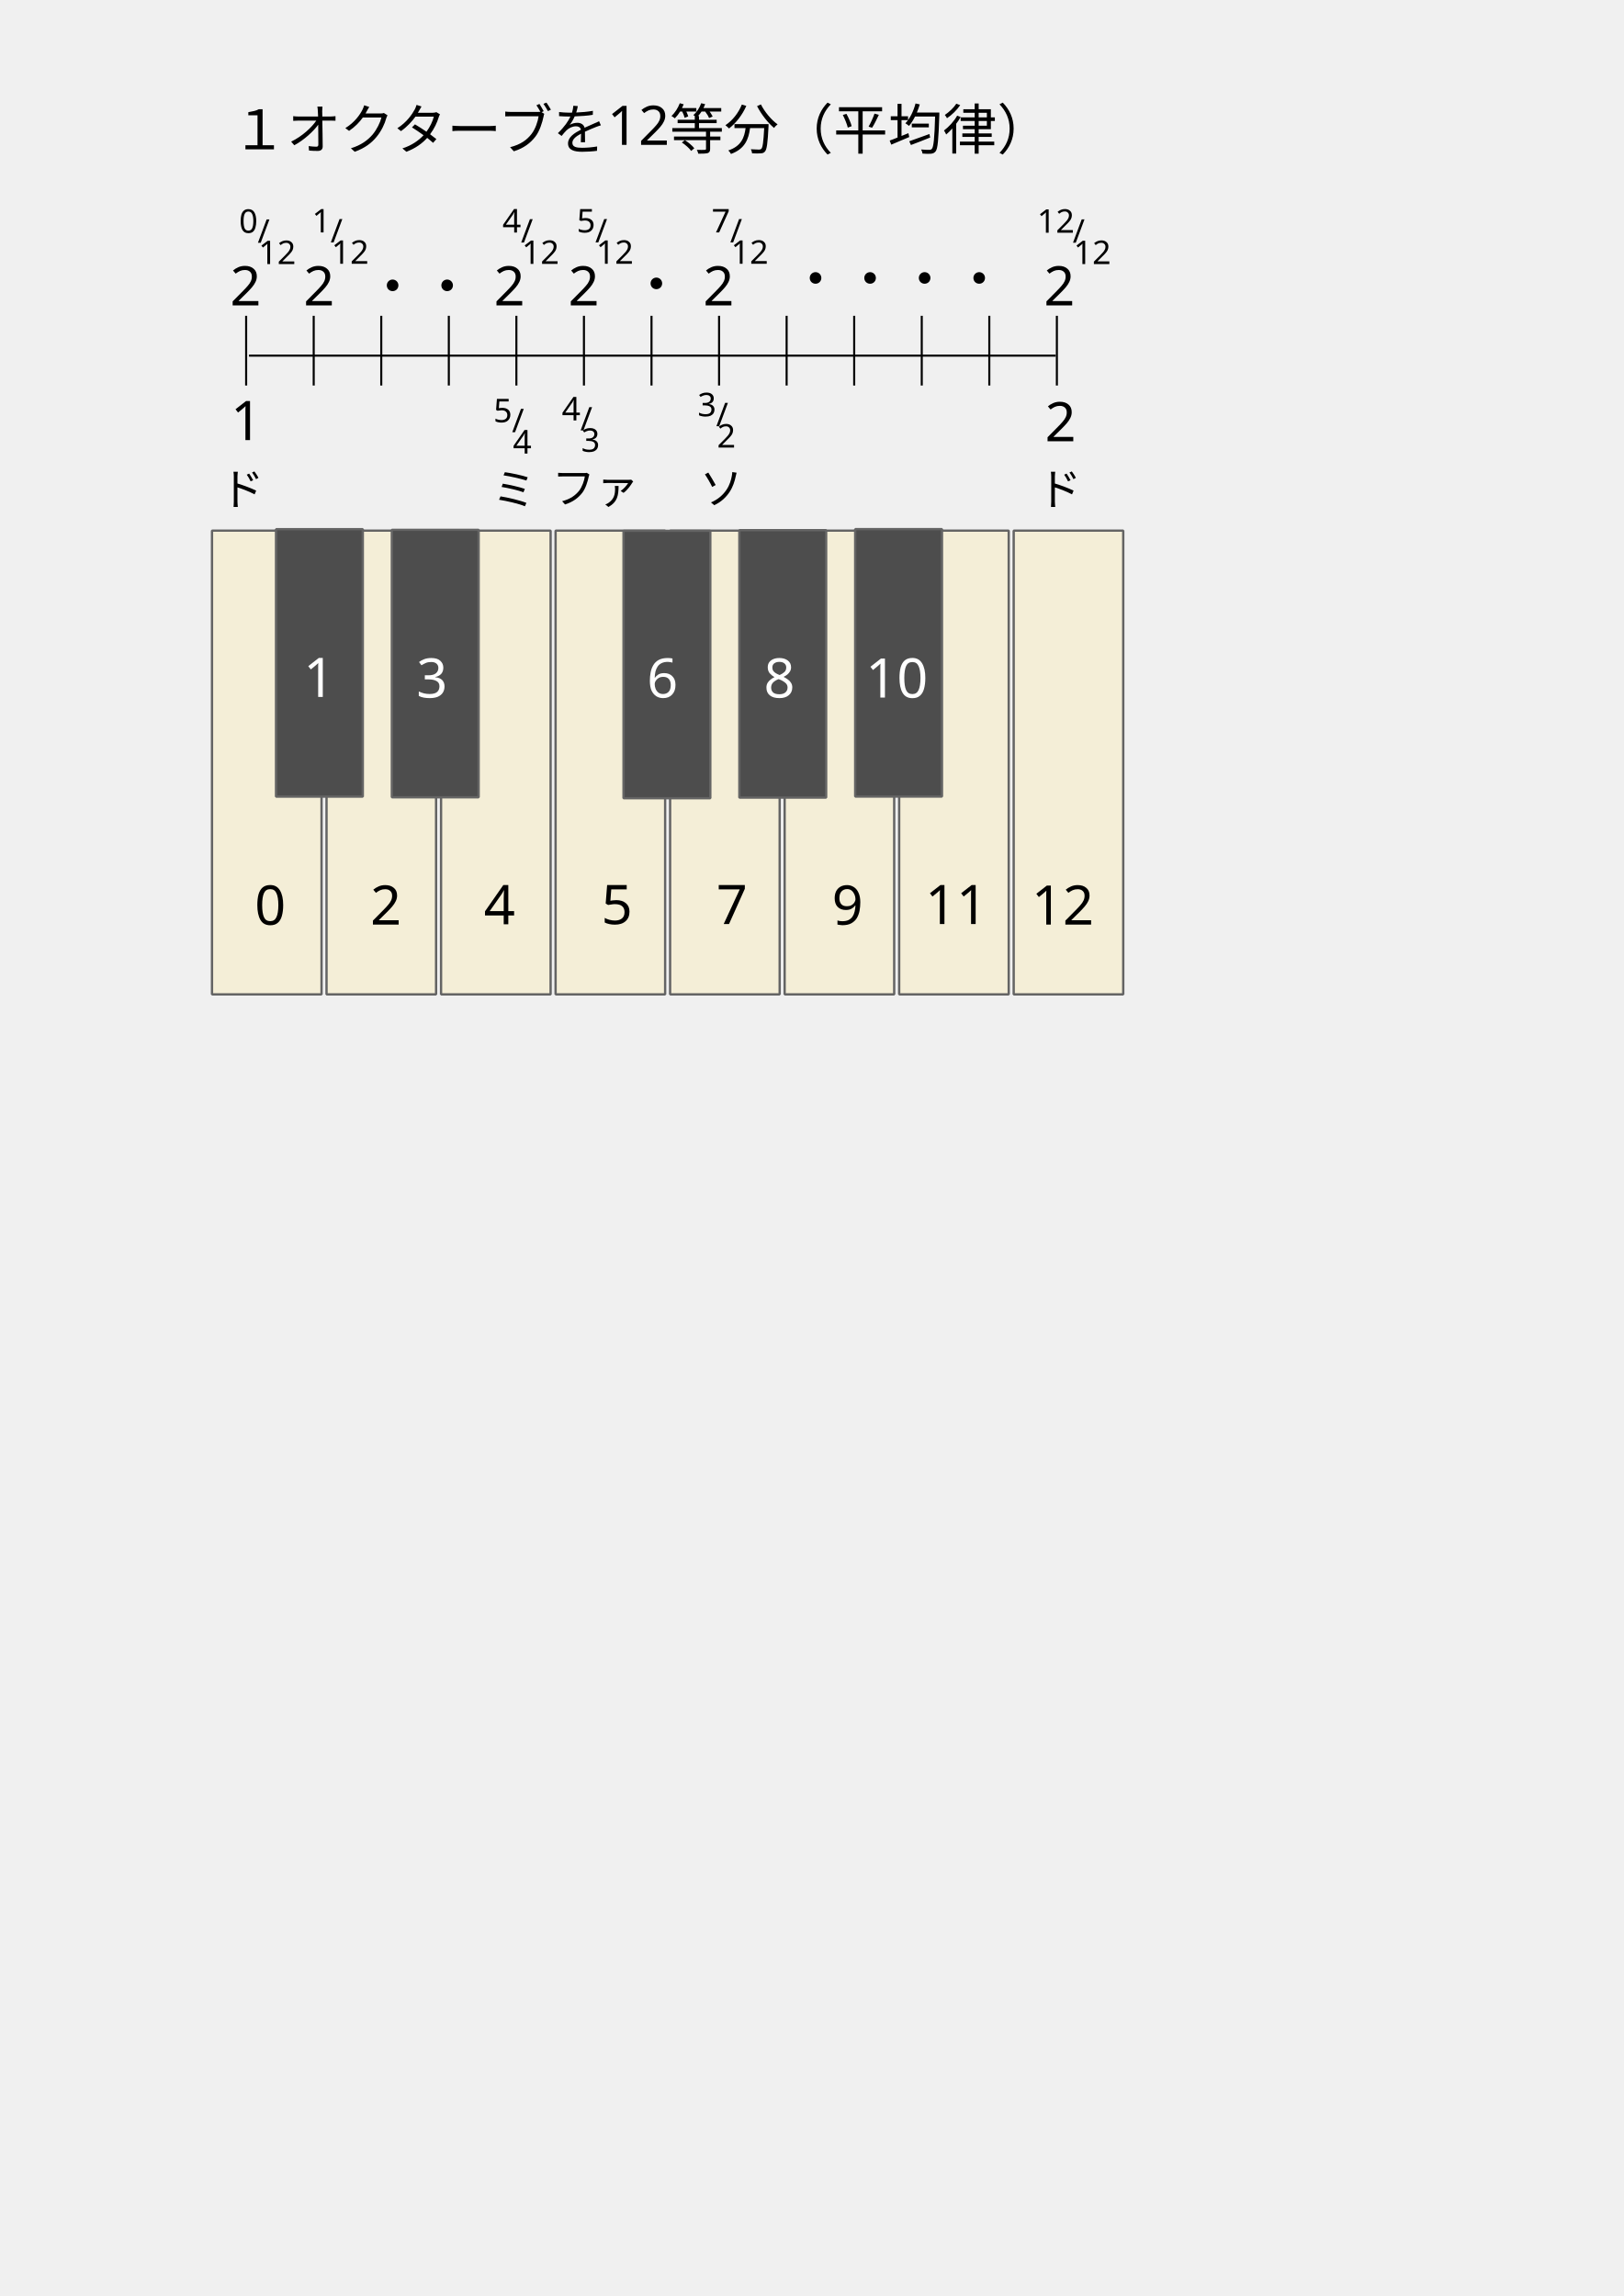
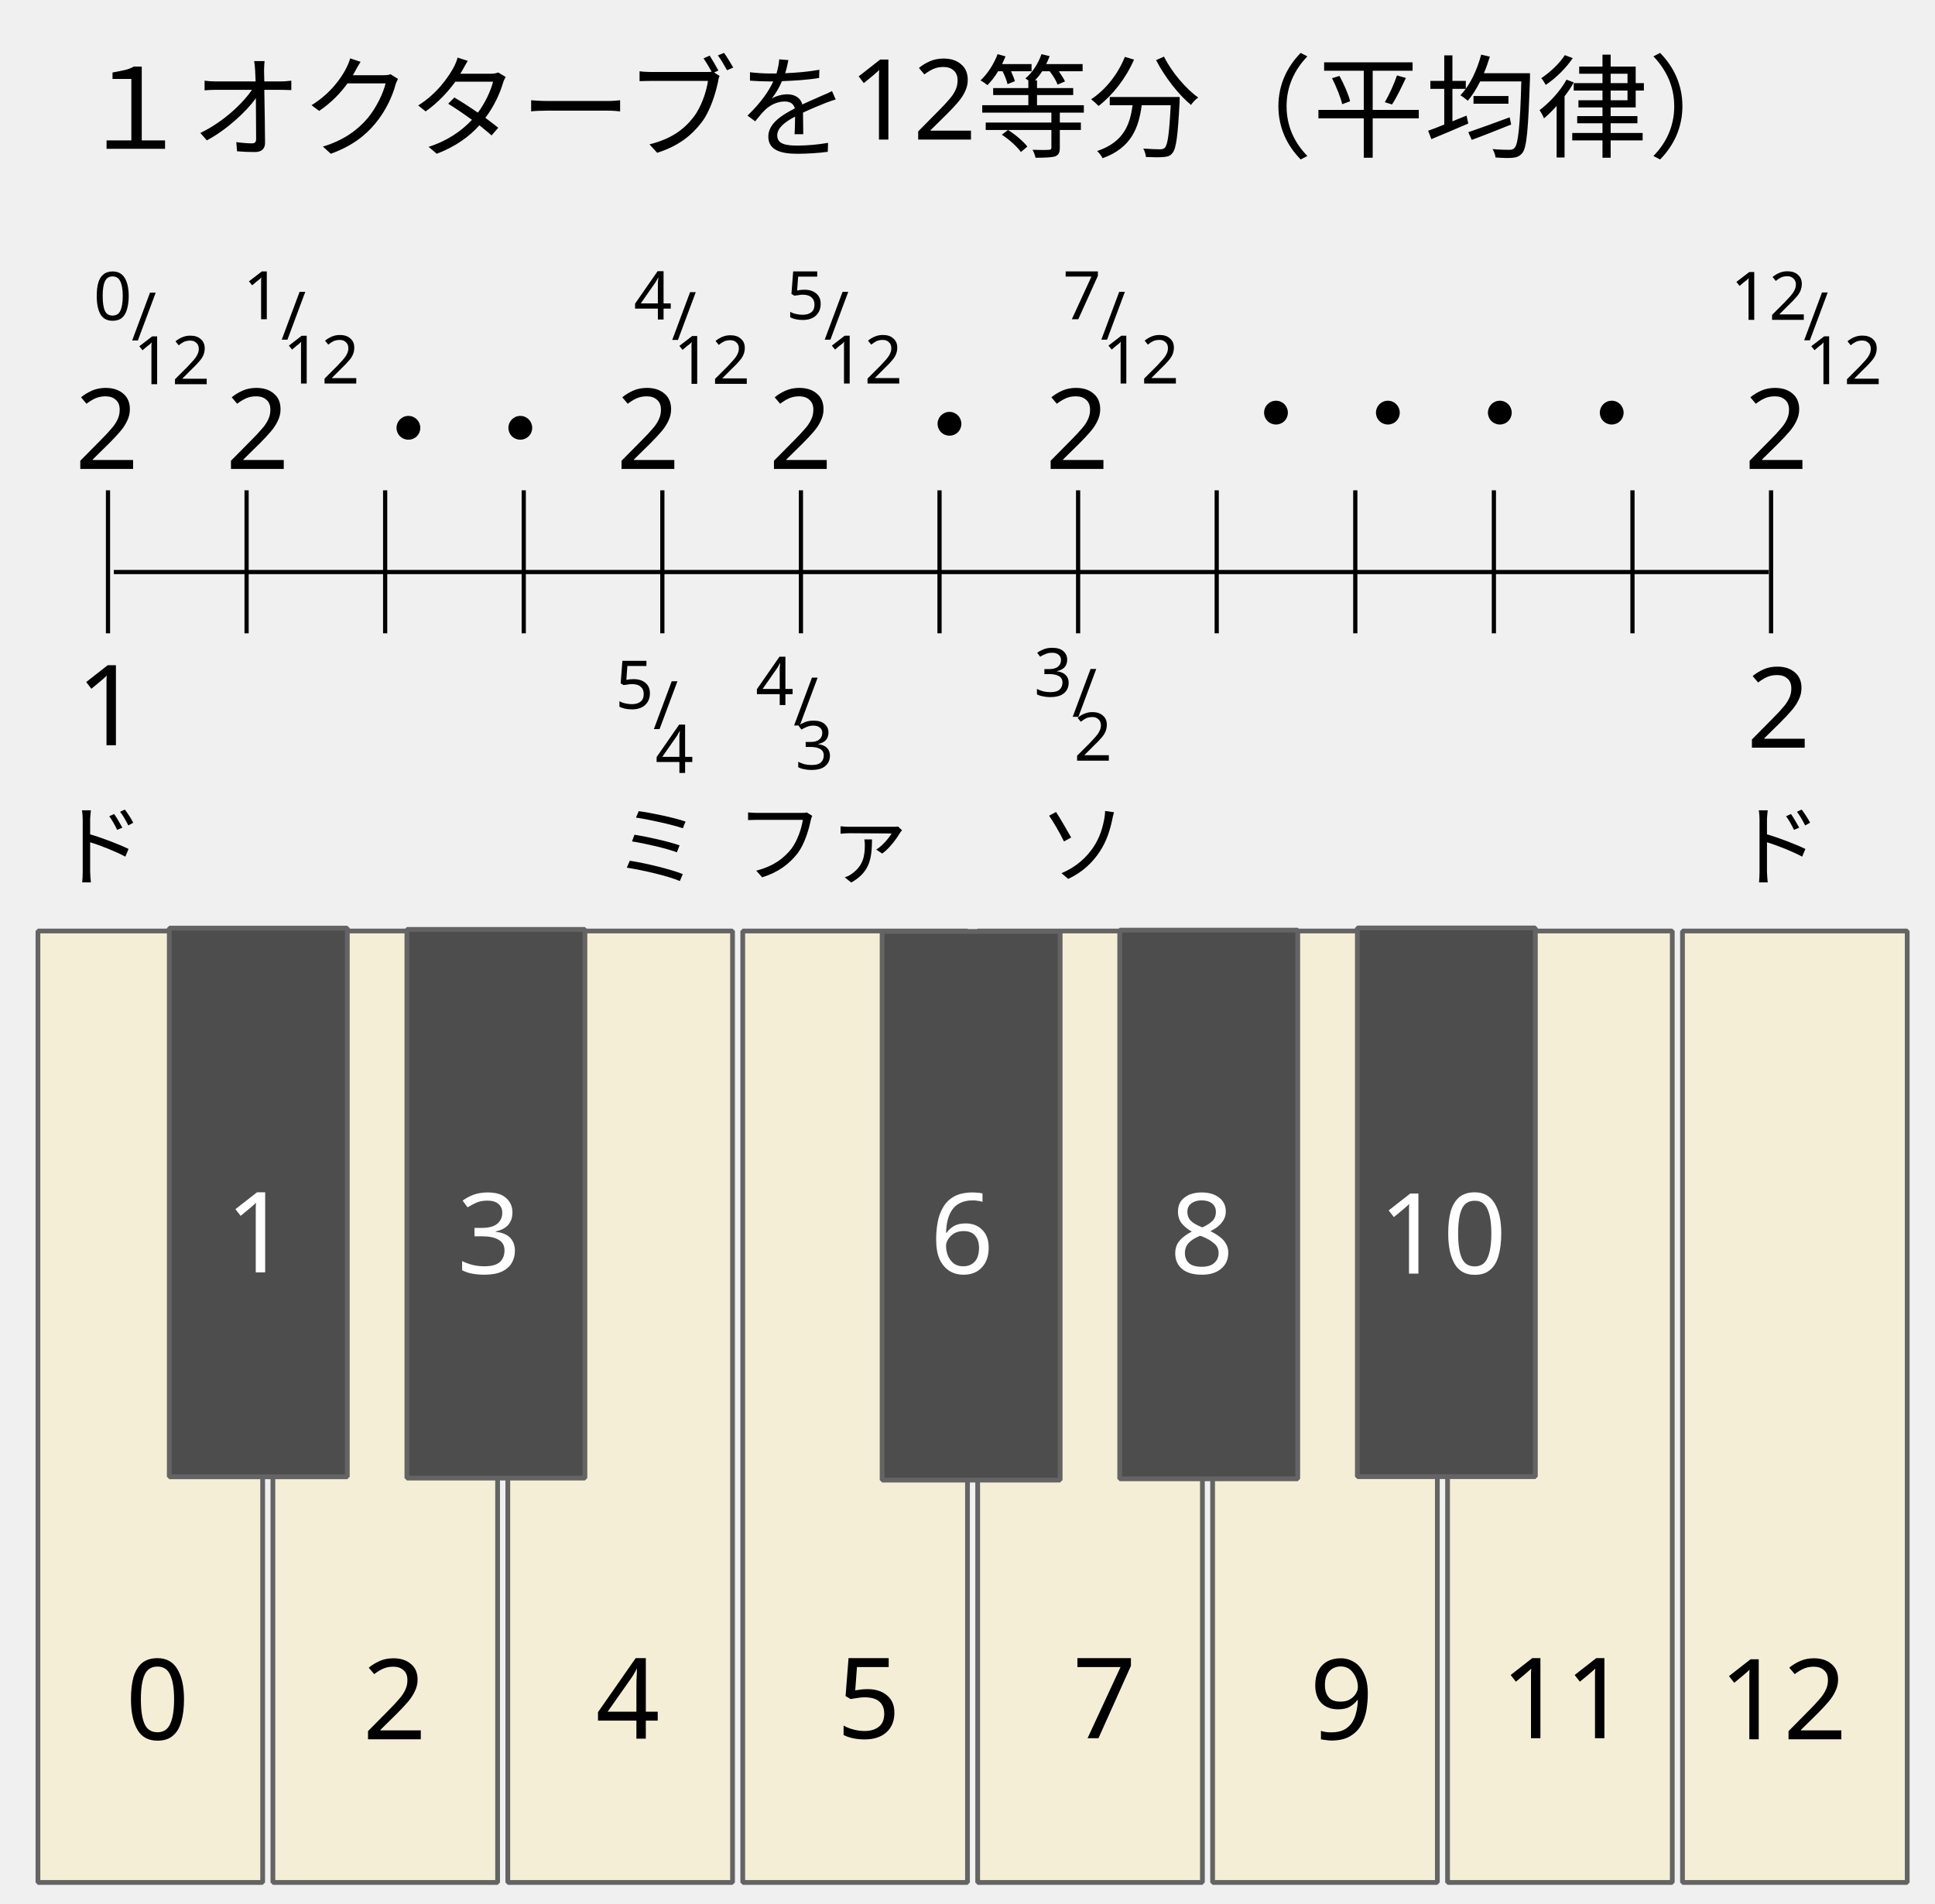
- <svg xmlns="http://www.w3.org/2000/svg" width="210mm" height="297mm" viewBox="0 0 210 297" version="1.1" id="svg1">
+ <svg xmlns="http://www.w3.org/2000/svg" width="122mm" height="120mm" viewBox="0 0 122 120" version="1.1" id="svg1">
  <defs id="defs1" />
  <g id="layer1">
-     <rect style="fill:#f4eed7;stroke:#646464;stroke-width:0.3;stroke-linejoin:bevel" id="rect1" width="14.169" height="59.989" x="27.418" y="68.638" />
-     <rect style="fill:#f4eed7;stroke:#646464;stroke-width:0.3;stroke-linejoin:bevel" id="rect1-8" width="14.169" height="59.989" x="42.231" y="68.638" />
-     <rect style="fill:#f4eed7;stroke:#646464;stroke-width:0.3;stroke-linejoin:bevel" id="rect1-1" width="14.169" height="59.989" x="57.043" y="68.638" />
-     <rect style="fill:#f4eed7;stroke:#646464;stroke-width:0.3;stroke-linejoin:bevel" id="rect1-8-7" width="14.169" height="59.989" x="71.856" y="68.638" />
-     <rect style="fill:#f4eed7;stroke:#646464;stroke-width:0.3;stroke-linejoin:bevel" id="rect1-7" width="14.169" height="59.989" x="86.668" y="68.638" />
-     <rect style="fill:#f4eed7;stroke:#646464;stroke-width:0.3;stroke-linejoin:bevel" id="rect1-8-6" width="14.169" height="59.989" x="101.481" y="68.638" />
-     <rect style="fill:#f4eed7;stroke:#646464;stroke-width:0.3;stroke-linejoin:bevel" id="rect1-1-1" width="14.169" height="59.989" x="116.293" y="68.638" />
-     <rect style="fill:#f4eed7;stroke:#646464;stroke-width:0.3;stroke-linejoin:bevel" id="rect1-8-7-4" width="14.169" height="59.989" x="131.105" y="68.638" />
-     <rect style="fill:#4d4d4d;stroke:#646464;stroke-width:0.3;stroke-linejoin:bevel" id="rect2" width="11.225" height="34.595" x="35.699" y="68.454" />
-     <rect style="fill:#4d4d4d;stroke:#646464;stroke-width:0.3;stroke-linejoin:bevel" id="rect2-1" width="11.225" height="34.595" x="50.68" y="68.536" />
-     <rect style="fill:#4d4d4d;stroke:#646464;stroke-width:0.3;stroke-linejoin:bevel" id="rect2-6" width="11.225" height="34.595" x="80.642" y="68.662" />
-     <rect style="fill:#4d4d4d;stroke:#646464;stroke-width:0.3;stroke-linejoin:bevel" id="rect2-7" width="11.225" height="34.595" x="95.623" y="68.582" />
-     <rect style="fill:#4d4d4d;stroke:#646464;stroke-width:0.3;stroke-linejoin:bevel" id="rect2-12" width="11.225" height="34.595" x="110.605" y="68.443" />
-     <text xml:space="preserve" style="font-size:7.056px;line-height:1.25;font-family:sans-serif;word-spacing:0px;fill:#000000;stroke-width:0.265" x="32.939" y="119.61" id="text2">
-       <tspan id="tspan2" style="fill:#000000;stroke-width:0.265" x="32.939" y="119.61">0</tspan>
-     </text>
-     <text xml:space="preserve" style="font-size:7.056px;line-height:1.25;font-family:sans-serif;word-spacing:0px;fill:#000000;stroke-width:0.265" x="47.887" y="119.603" id="text2-2">
-       <tspan style="fill:#000000;stroke-width:0.265" x="47.887" y="119.603" id="tspan12">2</tspan>
-     </text>
-     <text xml:space="preserve" style="font-size:7.056px;line-height:1.25;font-family:sans-serif;word-spacing:0px;fill:#ffffff;stroke-width:0.265" x="39.245" y="90.158" id="text2-2-9">
-       <tspan style="fill:#ffffff;stroke-width:0.265" x="39.245" y="90.158" id="tspan12-8">1</tspan>
-     </text>
-     <text xml:space="preserve" style="font-size:7.056px;line-height:1.25;font-family:sans-serif;word-spacing:0px;fill:#ffffff;stroke-width:0.265" x="53.851" y="90.228" id="text2-2-9-8">
-       <tspan style="fill:#ffffff;stroke-width:0.265" x="53.851" y="90.228" id="tspan12-8-6">3</tspan>
-     </text>
-     <text xml:space="preserve" style="font-size:7.056px;line-height:1.25;font-family:sans-serif;word-spacing:0px;fill:#ffffff;stroke-width:0.265" x="83.659" y="90.228" id="text2-2-9-6">
-       <tspan style="fill:#ffffff;stroke-width:0.265" x="83.659" y="90.228" id="tspan12-8-5">6</tspan>
-     </text>
-     <text xml:space="preserve" style="font-size:7.056px;line-height:1.25;font-family:sans-serif;word-spacing:0px;fill:#ffffff;stroke-width:0.265" x="98.781" y="90.228" id="text2-2-9-6-6">
-       <tspan style="fill:#ffffff;stroke-width:0.265" x="98.781" y="90.228" id="tspan12-8-5-1">8</tspan>
-     </text>
-     <text xml:space="preserve" style="font-size:7.056px;line-height:1.25;font-family:sans-serif;word-spacing:0px;fill:#ffffff;stroke-width:0.265" x="111.955" y="90.235" id="text2-2-9-6-9">
-       <tspan style="fill:#ffffff;stroke-width:0.265" x="111.955" y="90.235" id="tspan12-8-5-7">10</tspan>
-     </text>
-     <text xml:space="preserve" style="font-size:7.056px;line-height:1.25;font-family:sans-serif;word-spacing:0px;stroke-width:0.265" x="62.587" y="119.56" id="text4">
-       <tspan id="tspan4" style="stroke-width:0.265" x="62.587" y="119.56">4</tspan>
-     </text>
-     <text xml:space="preserve" style="font-size:7.056px;line-height:1.25;font-family:sans-serif;word-spacing:0px;stroke-width:0.265" x="77.775" y="119.532" id="text5">
-       <tspan id="tspan5" style="stroke-width:0.265" x="77.775" y="119.532">5</tspan>
-     </text>
-     <text xml:space="preserve" style="font-size:7.056px;line-height:1.25;font-family:sans-serif;word-spacing:0px;stroke-width:0.265" x="92.645" y="119.532" id="text6">
-       <tspan style="stroke-width:0.265" x="92.645" y="119.532" id="tspan7">7</tspan>
-     </text>
-     <text xml:space="preserve" style="font-size:7.056px;line-height:1.25;font-family:sans-serif;word-spacing:0px;stroke-width:0.265" x="107.593" y="119.603" id="text8">
-       <tspan id="tspan8" style="stroke-width:0.265" x="107.593" y="119.603">9</tspan>
-     </text>
-     <text xml:space="preserve" style="font-size:7.056px;line-height:1.25;font-family:sans-serif;word-spacing:0px;stroke-width:0.265" x="119.648" y="119.532" id="text9">
-       <tspan id="tspan9" style="stroke-width:0.265" x="119.648" y="119.532">11</tspan>
-     </text>
-     <text xml:space="preserve" style="font-size:7.056px;line-height:1.25;font-family:sans-serif;word-spacing:0px;stroke-width:0.265" x="133.411" y="119.603" id="text10">
-       <tspan id="tspan10" style="stroke-width:0.265" x="133.411" y="119.603">12</tspan>
-     </text>
-     <path style="fill:none;stroke:#000000;stroke-width:0.265px;stroke-linecap:butt;stroke-linejoin:miter;stroke-opacity:1" d="M 32.203,46.004 H 136.539" id="path13" />
-     <path style="fill:none;stroke:#000000;stroke-width:0.265px;stroke-linecap:butt;stroke-linejoin:miter;stroke-opacity:1" d="m 31.835,40.851 v 9.017" id="path14" />
-     <path style="fill:none;stroke:#000000;stroke-width:0.265px;stroke-linecap:butt;stroke-linejoin:miter;stroke-opacity:1" d="m 40.573,40.851 v 9.017" id="path14-3" />
-     <path style="fill:none;stroke:#000000;stroke-width:0.265px;stroke-linecap:butt;stroke-linejoin:miter;stroke-opacity:1" d="m 49.311,40.851 v 9.017" id="path14-66" />
-     <path style="fill:none;stroke:#000000;stroke-width:0.265px;stroke-linecap:butt;stroke-linejoin:miter;stroke-opacity:1" d="m 58.048,40.851 v 9.017" id="path14-63" />
-     <path style="fill:none;stroke:#000000;stroke-width:0.265px;stroke-linecap:butt;stroke-linejoin:miter;stroke-opacity:1" d="m 66.786,40.851 v 9.017" id="path14-9" />
-     <path style="fill:none;stroke:#000000;stroke-width:0.265px;stroke-linecap:butt;stroke-linejoin:miter;stroke-opacity:1" d="m 75.524,40.851 v 9.017" id="path14-8" />
-     <path style="fill:none;stroke:#000000;stroke-width:0.265px;stroke-linecap:butt;stroke-linejoin:miter;stroke-opacity:1" d="m 84.262,40.851 v 9.017" id="path14-36" />
-     <path style="fill:none;stroke:#000000;stroke-width:0.265px;stroke-linecap:butt;stroke-linejoin:miter;stroke-opacity:1" d="m 93,40.851 v 9.017" id="path14-0" />
-     <path style="fill:none;stroke:#000000;stroke-width:0.265px;stroke-linecap:butt;stroke-linejoin:miter;stroke-opacity:1" d="m 101.738,40.851 v 9.017" id="path14-2" />
-     <path style="fill:none;stroke:#000000;stroke-width:0.265px;stroke-linecap:butt;stroke-linejoin:miter;stroke-opacity:1" d="m 110.476,40.851 v 9.017" id="path14-5" />
-     <path style="fill:none;stroke:#000000;stroke-width:0.265px;stroke-linecap:butt;stroke-linejoin:miter;stroke-opacity:1" d="m 119.214,40.851 v 9.017" id="path14-20" />
-     <path style="fill:none;stroke:#000000;stroke-width:0.265px;stroke-linecap:butt;stroke-linejoin:miter;stroke-opacity:1" d="m 127.952,40.851 v 9.017" id="path14-07" />
-     <path style="fill:none;stroke:#000000;stroke-width:0.265px;stroke-linecap:butt;stroke-linejoin:miter;stroke-opacity:1" d="m 136.69,40.851 v 9.017" id="path14-6" />
-     <text xml:space="preserve" style="font-size:7.056px;line-height:1.25;font-family:sans-serif;word-spacing:0px;stroke-width:0.265" x="29.994" y="19.322" id="text14">
-       <tspan style="stroke-width:0.265" x="29.994" y="19.322" id="tspan21">１オクターブを12等分（平均律）</tspan>
-     </text>
-     <text xml:space="preserve" style="font-size:7.056px;line-height:1.25;font-family:sans-serif;word-spacing:0px;stroke-width:0.265" x="29.834" y="56.927" id="text16-9">
-       <tspan id="tspan16-67" style="stroke-width:0.265" x="29.834" y="56.927">1</tspan>
-     </text>
-     <text xml:space="preserve" style="font-size:7.056px;line-height:1.25;font-family:sans-serif;word-spacing:0px;stroke-width:0.265" x="63.868" y="39.504" id="text16-2">
-       <tspan id="tspan16-8" style="stroke-width:0.265" x="63.868" y="39.504">2</tspan>
-     </text>
-     <g id="g24" transform="translate(0,-0.8162194)">
+     <rect style="fill:#f4eed7;stroke:#646464;stroke-width:0.3;stroke-linejoin:bevel" id="rect1" width="14.169" height="59.989" x="2.392" y="58.701" />
+     <rect style="fill:#f4eed7;stroke:#646464;stroke-width:0.3;stroke-linejoin:bevel" id="rect1-8" width="14.169" height="59.989" x="17.205" y="58.701" />
+     <rect style="fill:#f4eed7;stroke:#646464;stroke-width:0.3;stroke-linejoin:bevel" id="rect1-1" width="14.169" height="59.989" x="32.017" y="58.701" />
+     <rect style="fill:#f4eed7;stroke:#646464;stroke-width:0.3;stroke-linejoin:bevel" id="rect1-8-7" width="14.169" height="59.989" x="46.83" y="58.701" />
+     <rect style="fill:#f4eed7;stroke:#646464;stroke-width:0.3;stroke-linejoin:bevel" id="rect1-7" width="14.169" height="59.989" x="61.642" y="58.701" />
+     <rect style="fill:#f4eed7;stroke:#646464;stroke-width:0.3;stroke-linejoin:bevel" id="rect1-8-6" width="14.169" height="59.989" x="76.454" y="58.701" />
+     <rect style="fill:#f4eed7;stroke:#646464;stroke-width:0.3;stroke-linejoin:bevel" id="rect1-1-1" width="14.169" height="59.989" x="91.267" y="58.701" />
+     <rect style="fill:#f4eed7;stroke:#646464;stroke-width:0.3;stroke-linejoin:bevel" id="rect1-8-7-4" width="14.169" height="59.989" x="106.079" y="58.701" />
+     <rect style="fill:#4d4d4d;stroke:#646464;stroke-width:0.3;stroke-linejoin:bevel" id="rect2" width="11.225" height="34.595" x="10.673" y="58.517" />
+     <rect style="fill:#4d4d4d;stroke:#646464;stroke-width:0.3;stroke-linejoin:bevel" id="rect2-1" width="11.225" height="34.595" x="25.654" y="58.599" />
+     <rect style="fill:#4d4d4d;stroke:#646464;stroke-width:0.3;stroke-linejoin:bevel" id="rect2-6" width="11.225" height="34.595" x="55.616" y="58.725" />
+     <rect style="fill:#4d4d4d;stroke:#646464;stroke-width:0.3;stroke-linejoin:bevel" id="rect2-7" width="11.225" height="34.595" x="70.597" y="58.645" />
+     <rect style="fill:#4d4d4d;stroke:#646464;stroke-width:0.3;stroke-linejoin:bevel" id="rect2-12" width="11.225" height="34.595" x="85.579" y="58.507" />
+     <text xml:space="preserve" style="font-size:7.056px;line-height:1.25;font-family:sans-serif;word-spacing:0px;fill:#000000;stroke-width:0.265" x="7.913" y="109.673" id="text2">
+       <tspan id="tspan2" style="fill:#000000;stroke-width:0.265" x="7.913" y="109.673">0</tspan>
+     </text>
+     <text xml:space="preserve" style="font-size:7.056px;line-height:1.25;font-family:sans-serif;word-spacing:0px;fill:#000000;stroke-width:0.265" x="22.86" y="109.666" id="text2-2">
+       <tspan style="fill:#000000;stroke-width:0.265" x="22.86" y="109.666" id="tspan12">2</tspan>
+     </text>
+     <text xml:space="preserve" style="font-size:7.056px;line-height:1.25;font-family:sans-serif;word-spacing:0px;fill:#ffffff;stroke-width:0.265" x="14.219" y="80.221" id="text2-2-9">
+       <tspan style="fill:#ffffff;stroke-width:0.265" x="14.219" y="80.221" id="tspan12-8">1</tspan>
+     </text>
+     <text xml:space="preserve" style="font-size:7.056px;line-height:1.25;font-family:sans-serif;word-spacing:0px;fill:#ffffff;stroke-width:0.265" x="28.825" y="80.292" id="text2-2-9-8">
+       <tspan style="fill:#ffffff;stroke-width:0.265" x="28.825" y="80.292" id="tspan12-8-6">3</tspan>
+     </text>
+     <text xml:space="preserve" style="font-size:7.056px;line-height:1.25;font-family:sans-serif;word-spacing:0px;fill:#ffffff;stroke-width:0.265" x="58.633" y="80.292" id="text2-2-9-6">
+       <tspan style="fill:#ffffff;stroke-width:0.265" x="58.633" y="80.292" id="tspan12-8-5">6</tspan>
+     </text>
+     <text xml:space="preserve" style="font-size:7.056px;line-height:1.25;font-family:sans-serif;word-spacing:0px;fill:#ffffff;stroke-width:0.265" x="73.755" y="80.292" id="text2-2-9-6-6">
+       <tspan style="fill:#ffffff;stroke-width:0.265" x="73.755" y="80.292" id="tspan12-8-5-1">8</tspan>
+     </text>
+     <text xml:space="preserve" style="font-size:7.056px;line-height:1.25;font-family:sans-serif;word-spacing:0px;fill:#ffffff;stroke-width:0.265" x="86.929" y="80.299" id="text2-2-9-6-9">
+       <tspan style="fill:#ffffff;stroke-width:0.265" x="86.929" y="80.299" id="tspan12-8-5-7">10</tspan>
+     </text>
+     <text xml:space="preserve" style="font-size:7.056px;line-height:1.25;font-family:sans-serif;word-spacing:0px;stroke-width:0.265" x="37.561" y="109.624" id="text4">
+       <tspan id="tspan4" style="stroke-width:0.265" x="37.561" y="109.624">4</tspan>
+     </text>
+     <text xml:space="preserve" style="font-size:7.056px;line-height:1.25;font-family:sans-serif;word-spacing:0px;stroke-width:0.265" x="52.749" y="109.595" id="text5">
+       <tspan id="tspan5" style="stroke-width:0.265" x="52.749" y="109.595">5</tspan>
+     </text>
+     <text xml:space="preserve" style="font-size:7.056px;line-height:1.25;font-family:sans-serif;word-spacing:0px;stroke-width:0.265" x="67.619" y="109.595" id="text6">
+       <tspan style="stroke-width:0.265" x="67.619" y="109.595" id="tspan7">7</tspan>
+     </text>
+     <text xml:space="preserve" style="font-size:7.056px;line-height:1.25;font-family:sans-serif;word-spacing:0px;stroke-width:0.265" x="82.567" y="109.666" id="text8">
+       <tspan id="tspan8" style="stroke-width:0.265" x="82.567" y="109.666">9</tspan>
+     </text>
+     <text xml:space="preserve" style="font-size:7.056px;line-height:1.25;font-family:sans-serif;word-spacing:0px;stroke-width:0.265" x="94.622" y="109.595" id="text9">
+       <tspan id="tspan9" style="stroke-width:0.265" x="94.622" y="109.595">11</tspan>
+     </text>
+     <text xml:space="preserve" style="font-size:7.056px;line-height:1.25;font-family:sans-serif;word-spacing:0px;stroke-width:0.265" x="108.385" y="109.666" id="text10">
+       <tspan id="tspan10" style="stroke-width:0.265" x="108.385" y="109.666">12</tspan>
+     </text>
+     <path style="fill:none;stroke:#000000;stroke-width:0.265px;stroke-linecap:butt;stroke-linejoin:miter;stroke-opacity:1" d="M 7.177,36.067 H 111.513" id="path13" />
+     <path style="fill:none;stroke:#000000;stroke-width:0.265px;stroke-linecap:butt;stroke-linejoin:miter;stroke-opacity:1" d="m 6.809,30.914 v 9.017" id="path14" />
+     <path style="fill:none;stroke:#000000;stroke-width:0.265px;stroke-linecap:butt;stroke-linejoin:miter;stroke-opacity:1" d="m 15.547,30.914 v 9.017" id="path14-3" />
+     <path style="fill:none;stroke:#000000;stroke-width:0.265px;stroke-linecap:butt;stroke-linejoin:miter;stroke-opacity:1" d="m 24.284,30.914 v 9.017" id="path14-66" />
+     <path style="fill:none;stroke:#000000;stroke-width:0.265px;stroke-linecap:butt;stroke-linejoin:miter;stroke-opacity:1" d="m 33.022,30.914 v 9.017" id="path14-63" />
+     <path style="fill:none;stroke:#000000;stroke-width:0.265px;stroke-linecap:butt;stroke-linejoin:miter;stroke-opacity:1" d="m 41.76,30.914 v 9.017" id="path14-9" />
+     <path style="fill:none;stroke:#000000;stroke-width:0.265px;stroke-linecap:butt;stroke-linejoin:miter;stroke-opacity:1" d="m 50.498,30.914 v 9.017" id="path14-8" />
+     <path style="fill:none;stroke:#000000;stroke-width:0.265px;stroke-linecap:butt;stroke-linejoin:miter;stroke-opacity:1" d="m 59.236,30.914 v 9.017" id="path14-36" />
+     <path style="fill:none;stroke:#000000;stroke-width:0.265px;stroke-linecap:butt;stroke-linejoin:miter;stroke-opacity:1" d="m 67.974,30.914 v 9.017" id="path14-0" />
+     <path style="fill:none;stroke:#000000;stroke-width:0.265px;stroke-linecap:butt;stroke-linejoin:miter;stroke-opacity:1" d="m 76.712,30.914 v 9.017" id="path14-2" />
+     <path style="fill:none;stroke:#000000;stroke-width:0.265px;stroke-linecap:butt;stroke-linejoin:miter;stroke-opacity:1" d="m 85.45,30.914 v 9.017" id="path14-5" />
+     <path style="fill:none;stroke:#000000;stroke-width:0.265px;stroke-linecap:butt;stroke-linejoin:miter;stroke-opacity:1" d="m 94.188,30.914 v 9.017" id="path14-20" />
+     <path style="fill:none;stroke:#000000;stroke-width:0.265px;stroke-linecap:butt;stroke-linejoin:miter;stroke-opacity:1" d="m 102.926,30.914 v 9.017" id="path14-07" />
+     <path style="fill:none;stroke:#000000;stroke-width:0.265px;stroke-linecap:butt;stroke-linejoin:miter;stroke-opacity:1" d="m 111.664,30.914 v 9.017" id="path14-6" />
+     <text xml:space="preserve" style="font-size:7.056px;line-height:1.25;font-family:sans-serif;word-spacing:0px;stroke-width:0.265" x="4.968" y="9.385" id="text14">
+       <tspan style="stroke-width:0.265" x="4.968" y="9.385" id="tspan21">１オクターブを12等分（平均律）</tspan>
+     </text>
+     <text xml:space="preserve" style="font-size:7.056px;line-height:1.25;font-family:sans-serif;word-spacing:0px;stroke-width:0.265" x="4.808" y="46.99" id="text16-9">
+       <tspan id="tspan16-67" style="stroke-width:0.265" x="4.808" y="46.99">1</tspan>
+     </text>
+     <text xml:space="preserve" style="font-size:7.056px;line-height:1.25;font-family:sans-serif;word-spacing:0px;stroke-width:0.265" x="38.842" y="29.567" id="text16-2">
+       <tspan id="tspan16-8" style="stroke-width:0.265" x="38.842" y="29.567">2</tspan>
+     </text>
+     <g id="g24" transform="translate(-25.02602,-10.75302)">
      <text xml:space="preserve" style="font-size:4.233px;line-height:1.25;font-family:sans-serif;word-spacing:0px;stroke-width:0.265" x="64.972" y="30.898" id="text15-81">
        <tspan id="tspan15-9" style="font-size:4.233px;stroke-width:0.265" x="64.972" y="30.898">4</tspan>
      </text>
      <text xml:space="preserve" style="font-size:4.233px;line-height:1.25;font-family:sans-serif;word-spacing:0px;stroke-width:0.265" x="67.486" y="34.95" id="text15-7-89">
        <tspan id="tspan15-3-72" style="font-size:4.233px;stroke-width:0.265" x="67.486" y="34.95">12</tspan>
      </text>
      <text xml:space="preserve" style="font-size:4.233px;line-height:1.25;font-family:sans-serif;word-spacing:0px;stroke-width:0.265" x="67.364" y="32.186" id="text17-2">
        <tspan id="tspan17-8" style="font-size:4.233px;stroke-width:0.265" x="67.364" y="32.186">/</tspan>
      </text>
    </g>
-     <text xml:space="preserve" style="font-size:4.233px;line-height:1.25;font-family:sans-serif;word-spacing:0px;stroke-width:0.265" x="63.815" y="54.617" id="text15-81-2">
-       <tspan id="tspan15-9-0" style="font-size:4.233px;stroke-width:0.265" x="63.815" y="54.617">5</tspan>
-     </text>
-     <text xml:space="preserve" style="font-size:4.233px;line-height:1.25;font-family:sans-serif;word-spacing:0px;stroke-width:0.265" x="66.329" y="58.669" id="text15-7-89-0">
-       <tspan id="tspan15-3-72-3" style="font-size:4.233px;stroke-width:0.265" x="66.329" y="58.669">4</tspan>
-     </text>
-     <text xml:space="preserve" style="font-size:4.233px;line-height:1.25;font-family:sans-serif;word-spacing:0px;stroke-width:0.265" x="66.207" y="55.905" id="text17-2-9">
-       <tspan id="tspan17-8-1" style="font-size:4.233px;stroke-width:0.265" x="66.207" y="55.905">/</tspan>
-     </text>
-     <text xml:space="preserve" style="font-size:4.233px;line-height:1.25;font-family:sans-serif;word-spacing:0px;stroke-width:0.265" x="72.654" y="54.388" id="text15-81-2-2">
-       <tspan id="tspan15-9-0-9" style="font-size:4.233px;stroke-width:0.265" x="72.654" y="54.388">4</tspan>
-     </text>
-     <text xml:space="preserve" style="font-size:4.233px;line-height:1.25;font-family:sans-serif;word-spacing:0px;stroke-width:0.265" x="75.168" y="58.439" id="text15-7-89-0-4">
-       <tspan id="tspan15-3-72-3-1" style="font-size:4.233px;stroke-width:0.265" x="75.168" y="58.439">3</tspan>
-     </text>
-     <text xml:space="preserve" style="font-size:4.233px;line-height:1.25;font-family:sans-serif;word-spacing:0px;stroke-width:0.265" x="75.046" y="55.676" id="text17-2-9-9">
-       <tspan id="tspan17-8-1-6" style="font-size:4.233px;stroke-width:0.265" x="75.046" y="55.676">/</tspan>
-     </text>
-     <text xml:space="preserve" style="font-size:4.233px;line-height:1.25;font-family:sans-serif;word-spacing:0px;stroke-width:0.265" x="90.219" y="53.845" id="text15-81-2-5">
-       <tspan id="tspan15-9-0-4" style="font-size:4.233px;stroke-width:0.265" x="90.219" y="53.845">3</tspan>
-     </text>
-     <text xml:space="preserve" style="font-size:4.233px;line-height:1.25;font-family:sans-serif;word-spacing:0px;stroke-width:0.265" x="92.733" y="57.897" id="text15-7-89-0-9">
-       <tspan id="tspan15-3-72-3-12" style="font-size:4.233px;stroke-width:0.265" x="92.733" y="57.897">2</tspan>
-     </text>
-     <text xml:space="preserve" style="font-size:4.233px;line-height:1.25;font-family:sans-serif;word-spacing:0px;stroke-width:0.265" x="92.611" y="55.134" id="text17-2-9-5">
-       <tspan id="tspan17-8-1-0" style="font-size:4.233px;stroke-width:0.265" x="92.611" y="55.134">/</tspan>
-     </text>
-     <text xml:space="preserve" style="font-size:7.056px;line-height:1.25;font-family:sans-serif;word-spacing:0px;stroke-width:0.265" x="73.479" y="39.504" id="text16-2-1">
-       <tspan id="tspan16-8-2" style="stroke-width:0.265" x="73.479" y="39.504">2</tspan>
-     </text>
-     <g id="g25" transform="translate(0,-0.4354903)">
+     <text xml:space="preserve" style="font-size:4.233px;line-height:1.25;font-family:sans-serif;word-spacing:0px;stroke-width:0.265" x="38.789" y="44.681" id="text15-81-2">
+       <tspan id="tspan15-9-0" style="font-size:4.233px;stroke-width:0.265" x="38.789" y="44.681">5</tspan>
+     </text>
+     <text xml:space="preserve" style="font-size:4.233px;line-height:1.25;font-family:sans-serif;word-spacing:0px;stroke-width:0.265" x="41.303" y="48.733" id="text15-7-89-0">
+       <tspan id="tspan15-3-72-3" style="font-size:4.233px;stroke-width:0.265" x="41.303" y="48.733">4</tspan>
+     </text>
+     <text xml:space="preserve" style="font-size:4.233px;line-height:1.25;font-family:sans-serif;word-spacing:0px;stroke-width:0.265" x="41.181" y="45.969" id="text17-2-9">
+       <tspan id="tspan17-8-1" style="font-size:4.233px;stroke-width:0.265" x="41.181" y="45.969">/</tspan>
+     </text>
+     <text xml:space="preserve" style="font-size:4.233px;line-height:1.25;font-family:sans-serif;word-spacing:0px;stroke-width:0.265" x="47.628" y="44.451" id="text15-81-2-2">
+       <tspan id="tspan15-9-0-9" style="font-size:4.233px;stroke-width:0.265" x="47.628" y="44.451">4</tspan>
+     </text>
+     <text xml:space="preserve" style="font-size:4.233px;line-height:1.25;font-family:sans-serif;word-spacing:0px;stroke-width:0.265" x="50.142" y="48.503" id="text15-7-89-0-4">
+       <tspan id="tspan15-3-72-3-1" style="font-size:4.233px;stroke-width:0.265" x="50.142" y="48.503">3</tspan>
+     </text>
+     <text xml:space="preserve" style="font-size:4.233px;line-height:1.25;font-family:sans-serif;word-spacing:0px;stroke-width:0.265" x="50.02" y="45.739" id="text17-2-9-9">
+       <tspan id="tspan17-8-1-6" style="font-size:4.233px;stroke-width:0.265" x="50.02" y="45.739">/</tspan>
+     </text>
+     <text xml:space="preserve" style="font-size:4.233px;line-height:1.25;font-family:sans-serif;word-spacing:0px;stroke-width:0.265" x="65.193" y="43.909" id="text15-81-2-5">
+       <tspan id="tspan15-9-0-4" style="font-size:4.233px;stroke-width:0.265" x="65.193" y="43.909">3</tspan>
+     </text>
+     <text xml:space="preserve" style="font-size:4.233px;line-height:1.25;font-family:sans-serif;word-spacing:0px;stroke-width:0.265" x="67.707" y="47.961" id="text15-7-89-0-9">
+       <tspan id="tspan15-3-72-3-12" style="font-size:4.233px;stroke-width:0.265" x="67.707" y="47.961">2</tspan>
+     </text>
+     <text xml:space="preserve" style="font-size:4.233px;line-height:1.25;font-family:sans-serif;word-spacing:0px;stroke-width:0.265" x="67.585" y="45.197" id="text17-2-9-5">
+       <tspan id="tspan17-8-1-0" style="font-size:4.233px;stroke-width:0.265" x="67.585" y="45.197">/</tspan>
+     </text>
+     <text xml:space="preserve" style="font-size:7.056px;line-height:1.25;font-family:sans-serif;word-spacing:0px;stroke-width:0.265" x="48.453" y="29.567" id="text16-2-1">
+       <tspan id="tspan16-8-2" style="stroke-width:0.265" x="48.453" y="29.567">2</tspan>
+     </text>
+     <g id="g25" transform="translate(-25.02602,-10.37229)">
      <text xml:space="preserve" style="font-size:4.233px;line-height:1.25;font-family:sans-serif;word-spacing:0px;stroke-width:0.265" x="74.583" y="30.5" id="text15-81-1">
        <tspan id="tspan15-9-5" style="font-size:4.233px;stroke-width:0.265" x="74.583" y="30.5">5</tspan>
      </text>
      <text xml:space="preserve" style="font-size:4.233px;line-height:1.25;font-family:sans-serif;word-spacing:0px;stroke-width:0.265" x="77.097" y="34.552" id="text15-7-89-8">
        <tspan id="tspan15-3-72-6" style="font-size:4.233px;stroke-width:0.265" x="77.097" y="34.552">12</tspan>
      </text>
      <text xml:space="preserve" style="font-size:4.233px;line-height:1.25;font-family:sans-serif;word-spacing:0px;stroke-width:0.265" x="76.975" y="31.789" id="text17-2-4">
        <tspan id="tspan17-8-2" style="font-size:4.233px;stroke-width:0.265" x="76.975" y="31.789">/</tspan>
      </text>
    </g>
-     <text xml:space="preserve" style="font-size:7.056px;line-height:1.25;font-family:sans-serif;word-spacing:0px;stroke-width:0.265" x="39.244" y="39.504" id="text16-6">
-       <tspan id="tspan16-6" style="stroke-width:0.265" x="39.244" y="39.504">2</tspan>
-     </text>
-     <g id="g23" transform="translate(0,-1.074858)">
+     <text xml:space="preserve" style="font-size:7.056px;line-height:1.25;font-family:sans-serif;word-spacing:0px;stroke-width:0.265" x="14.218" y="29.567" id="text16-6">
+       <tspan id="tspan16-6" style="stroke-width:0.265" x="14.218" y="29.567">2</tspan>
+     </text>
+     <g id="g23" transform="translate(-25.02602,-11.01166)">
      <text xml:space="preserve" style="font-size:4.233px;line-height:1.25;font-family:sans-serif;word-spacing:0px;stroke-width:0.265" x="40.348" y="31.14" id="text15-8">
        <tspan id="tspan15-1" style="font-size:4.233px;stroke-width:0.265" x="40.348" y="31.14">1</tspan>
      </text>
      <text xml:space="preserve" style="font-size:4.233px;line-height:1.25;font-family:sans-serif;word-spacing:0px;stroke-width:0.265" x="42.862" y="35.192" id="text15-7-8">
        <tspan id="tspan15-3-2" style="font-size:4.233px;stroke-width:0.265" x="42.862" y="35.192">12</tspan>
      </text>
      <text xml:space="preserve" style="font-size:4.233px;line-height:1.25;font-family:sans-serif;word-spacing:0px;stroke-width:0.265" x="42.741" y="32.428" id="text17-0">
        <tspan id="tspan17-3" style="font-size:4.233px;stroke-width:0.265" x="42.741" y="32.428">/</tspan>
      </text>
    </g>
-     <text xml:space="preserve" style="font-size:7.056px;line-height:1.25;font-family:sans-serif;word-spacing:0px;stroke-width:0.265" x="101.944" y="38.643" id="text18">
-       <tspan id="tspan18" style="stroke-width:0.265" x="101.944" y="38.643">・・・・</tspan>
-     </text>
-     <text xml:space="preserve" style="font-size:7.056px;line-height:1.25;font-family:sans-serif;word-spacing:0px;stroke-width:0.265" x="47.245" y="39.597" id="text18-8">
-       <tspan id="tspan18-0" style="stroke-width:0.265" x="47.245" y="39.597">・・</tspan>
-     </text>
-     <text xml:space="preserve" style="font-size:7.056px;line-height:1.25;font-family:sans-serif;word-spacing:0px;stroke-width:0.265" x="81.358" y="39.344" id="text18-8-6">
-       <tspan id="tspan18-0-5" style="stroke-width:0.265" x="81.358" y="39.344">・</tspan>
-     </text>
-     <text xml:space="preserve" style="font-size:7.056px;line-height:1.25;font-family:sans-serif;word-spacing:0px;stroke-width:0.265" x="134.996" y="39.504" id="text16-1">
-       <tspan id="tspan16-89" style="stroke-width:0.265" x="134.996" y="39.504">2</tspan>
-     </text>
-     <text xml:space="preserve" style="font-size:7.056px;line-height:1.25;font-family:sans-serif;word-spacing:0px;stroke-width:0.265" x="29.745" y="39.504" id="text16-1-2">
-       <tspan id="tspan16-89-1" style="stroke-width:0.265" x="29.745" y="39.504">2</tspan>
-     </text>
-     <text xml:space="preserve" style="font-size:7.056px;line-height:1.25;font-family:sans-serif;word-spacing:0px;stroke-width:0.265" x="135.14" y="57.078" id="text16-1-9">
-       <tspan id="tspan16-89-3" style="stroke-width:0.265" x="135.14" y="57.078">2</tspan>
-     </text>
-     <text xml:space="preserve" style="font-size:7.056px;line-height:1.25;font-family:sans-serif;word-spacing:0px;stroke-width:0.265" x="90.923" y="39.504" id="text16-8">
-       <tspan id="tspan16-3" style="stroke-width:0.265" x="90.923" y="39.504">2</tspan>
-     </text>
-     <g id="g26" transform="translate(0,-0.6004073)">
+     <text xml:space="preserve" style="font-size:7.056px;line-height:1.25;font-family:sans-serif;word-spacing:0px;stroke-width:0.265" x="76.918" y="28.706" id="text18">
+       <tspan id="tspan18" style="stroke-width:0.265" x="76.918" y="28.706">・・・・</tspan>
+     </text>
+     <text xml:space="preserve" style="font-size:7.056px;line-height:1.25;font-family:sans-serif;word-spacing:0px;stroke-width:0.265" x="22.219" y="29.66" id="text18-8">
+       <tspan id="tspan18-0" style="stroke-width:0.265" x="22.219" y="29.66">・・</tspan>
+     </text>
+     <text xml:space="preserve" style="font-size:7.056px;line-height:1.25;font-family:sans-serif;word-spacing:0px;stroke-width:0.265" x="56.332" y="29.407" id="text18-8-6">
+       <tspan id="tspan18-0-5" style="stroke-width:0.265" x="56.332" y="29.407">・</tspan>
+     </text>
+     <text xml:space="preserve" style="font-size:7.056px;line-height:1.25;font-family:sans-serif;word-spacing:0px;stroke-width:0.265" x="109.97" y="29.567" id="text16-1">
+       <tspan id="tspan16-89" style="stroke-width:0.265" x="109.97" y="29.567">2</tspan>
+     </text>
+     <text xml:space="preserve" style="font-size:7.056px;line-height:1.25;font-family:sans-serif;word-spacing:0px;stroke-width:0.265" x="4.719" y="29.567" id="text16-1-2">
+       <tspan id="tspan16-89-1" style="stroke-width:0.265" x="4.719" y="29.567">2</tspan>
+     </text>
+     <text xml:space="preserve" style="font-size:7.056px;line-height:1.25;font-family:sans-serif;word-spacing:0px;stroke-width:0.265" x="110.114" y="47.141" id="text16-1-9">
+       <tspan id="tspan16-89-3" style="stroke-width:0.265" x="110.114" y="47.141">2</tspan>
+     </text>
+     <text xml:space="preserve" style="font-size:7.056px;line-height:1.25;font-family:sans-serif;word-spacing:0px;stroke-width:0.265" x="65.897" y="29.567" id="text16-8">
+       <tspan id="tspan16-3" style="stroke-width:0.265" x="65.897" y="29.567">2</tspan>
+     </text>
+     <g id="g26" transform="translate(-25.02602,-10.53721)">
      <text xml:space="preserve" style="font-size:4.233px;line-height:1.25;font-family:sans-serif;word-spacing:0px;stroke-width:0.265" x="92.027" y="30.665" id="text15-88">
        <tspan id="tspan15-08" style="font-size:4.233px;stroke-width:0.265" x="92.027" y="30.665">7</tspan>
      </text>
      <text xml:space="preserve" style="font-size:4.233px;line-height:1.25;font-family:sans-serif;word-spacing:0px;stroke-width:0.265" x="94.541" y="34.717" id="text15-7-7">
        <tspan id="tspan15-3-7" style="font-size:4.233px;stroke-width:0.265" x="94.541" y="34.717">12</tspan>
      </text>
      <text xml:space="preserve" style="font-size:4.233px;line-height:1.25;font-family:sans-serif;word-spacing:0px;stroke-width:0.265" x="94.419" y="31.953" id="text17-83">
        <tspan id="tspan17-7" style="font-size:4.233px;stroke-width:0.265" x="94.419" y="31.953">/</tspan>
      </text>
    </g>
-     <text xml:space="preserve" style="font-size:5.644px;line-height:1.25;font-family:sans-serif;word-spacing:0px;stroke-width:0.265" x="28.522" y="65.325" id="text19">
-       <tspan id="tspan19" style="font-size:5.644px;stroke-width:0.265" x="28.522" y="65.325">ド</tspan>
-     </text>
-     <text xml:space="preserve" style="font-size:5.644px;line-height:1.25;font-family:sans-serif;word-spacing:0px;stroke-width:0.265" x="134.244" y="65.325" id="text19-5">
-       <tspan id="tspan19-3" style="font-size:5.644px;stroke-width:0.265" x="134.244" y="65.325">ド</tspan>
-     </text>
-     <text xml:space="preserve" style="font-size:5.644px;line-height:1.25;font-family:sans-serif;word-spacing:0px;stroke-width:0.265" x="63.672" y="65.347" id="text19-9-5">
-       <tspan id="tspan19-96-8" style="font-size:5.644px;stroke-width:0.265" x="63.672" y="65.347">ミ</tspan>
-     </text>
-     <text xml:space="preserve" style="font-size:5.644px;line-height:1.25;font-family:sans-serif;word-spacing:0px;stroke-width:0.265" x="90.468" y="65.193" id="text19-9-5-5">
-       <tspan id="tspan19-96-8-5" style="font-size:5.644px;stroke-width:0.265" x="90.468" y="65.193">ソ</tspan>
-     </text>
-     <text xml:space="preserve" style="font-size:5.644px;line-height:1.25;font-family:sans-serif;word-spacing:0px;stroke-width:0.265" x="71.376" y="65.127" id="text19-9-5-1">
-       <tspan id="tspan19-96-8-6" style="font-size:5.644px;stroke-width:0.265" x="71.376" y="65.127">ファ</tspan>
-     </text>
-     <g id="g22" transform="translate(0,-1.104089)">
+     <text xml:space="preserve" style="font-size:5.644px;line-height:1.25;font-family:sans-serif;word-spacing:0px;stroke-width:0.265" x="3.496" y="55.388" id="text19">
+       <tspan id="tspan19" style="font-size:5.644px;stroke-width:0.265" x="3.496" y="55.388">ド</tspan>
+     </text>
+     <text xml:space="preserve" style="font-size:5.644px;line-height:1.25;font-family:sans-serif;word-spacing:0px;stroke-width:0.265" x="109.218" y="55.388" id="text19-5">
+       <tspan id="tspan19-3" style="font-size:5.644px;stroke-width:0.265" x="109.218" y="55.388">ド</tspan>
+     </text>
+     <text xml:space="preserve" style="font-size:5.644px;line-height:1.25;font-family:sans-serif;word-spacing:0px;stroke-width:0.265" x="38.646" y="55.411" id="text19-9-5">
+       <tspan id="tspan19-96-8" style="font-size:5.644px;stroke-width:0.265" x="38.646" y="55.411">ミ</tspan>
+     </text>
+     <text xml:space="preserve" style="font-size:5.644px;line-height:1.25;font-family:sans-serif;word-spacing:0px;stroke-width:0.265" x="65.442" y="55.256" id="text19-9-5-5">
+       <tspan id="tspan19-96-8-5" style="font-size:5.644px;stroke-width:0.265" x="65.442" y="55.256">ソ</tspan>
+     </text>
+     <text xml:space="preserve" style="font-size:5.644px;line-height:1.25;font-family:sans-serif;word-spacing:0px;stroke-width:0.265" x="46.35" y="55.19" id="text19-9-5-1">
+       <tspan id="tspan19-96-8-6" style="font-size:5.644px;stroke-width:0.265" x="46.35" y="55.19">ファ</tspan>
+     </text>
+     <g id="g22" transform="translate(-25.02602,-11.04089)">
      <text xml:space="preserve" style="font-size:4.233px;line-height:1.25;font-family:sans-serif;word-spacing:0px;stroke-width:0.265" x="30.92" y="31.216" id="text15-8-4">
        <tspan id="tspan15-1-4" style="font-size:4.233px;stroke-width:0.265" x="30.92" y="31.216">0</tspan>
      </text>
      <text xml:space="preserve" style="font-size:4.233px;line-height:1.25;font-family:sans-serif;word-spacing:0px;stroke-width:0.265" x="33.434" y="35.268" id="text15-7-8-0">
        <tspan id="tspan15-3-2-5" style="font-size:4.233px;stroke-width:0.265" x="33.434" y="35.268">12</tspan>
      </text>
      <text xml:space="preserve" style="font-size:4.233px;line-height:1.25;font-family:sans-serif;word-spacing:0px;stroke-width:0.265" x="33.312" y="32.504" id="text17-0-9">
        <tspan id="tspan17-3-6" style="font-size:4.233px;stroke-width:0.265" x="33.312" y="32.504">/</tspan>
      </text>
    </g>
-     <g id="g27" transform="translate(0,-1.295126)">
+     <g id="g27" transform="translate(-25.02602,-11.23193)">
      <text xml:space="preserve" style="font-size:4.233px;line-height:1.25;font-family:sans-serif;word-spacing:0px;stroke-width:0.265" x="134.13" y="31.402" id="text15-8-4-7">
        <tspan id="tspan15-1-4-5" style="font-size:4.233px;stroke-width:0.265" x="134.13" y="31.402">12</tspan>
      </text>
      <text xml:space="preserve" style="font-size:4.233px;line-height:1.25;font-family:sans-serif;word-spacing:0px;stroke-width:0.265" x="138.852" y="35.454" id="text15-7-8-0-8">
        <tspan id="tspan15-3-2-5-1" style="font-size:4.233px;stroke-width:0.265" x="138.852" y="35.454">12</tspan>
      </text>
      <text xml:space="preserve" style="font-size:4.233px;line-height:1.25;font-family:sans-serif;word-spacing:0px;stroke-width:0.265" x="138.731" y="32.691" id="text17-0-9-2">
        <tspan id="tspan17-3-6-5" style="font-size:4.233px;stroke-width:0.265" x="138.731" y="32.691">/</tspan>
      </text>
    </g>
  </g>
</svg>
